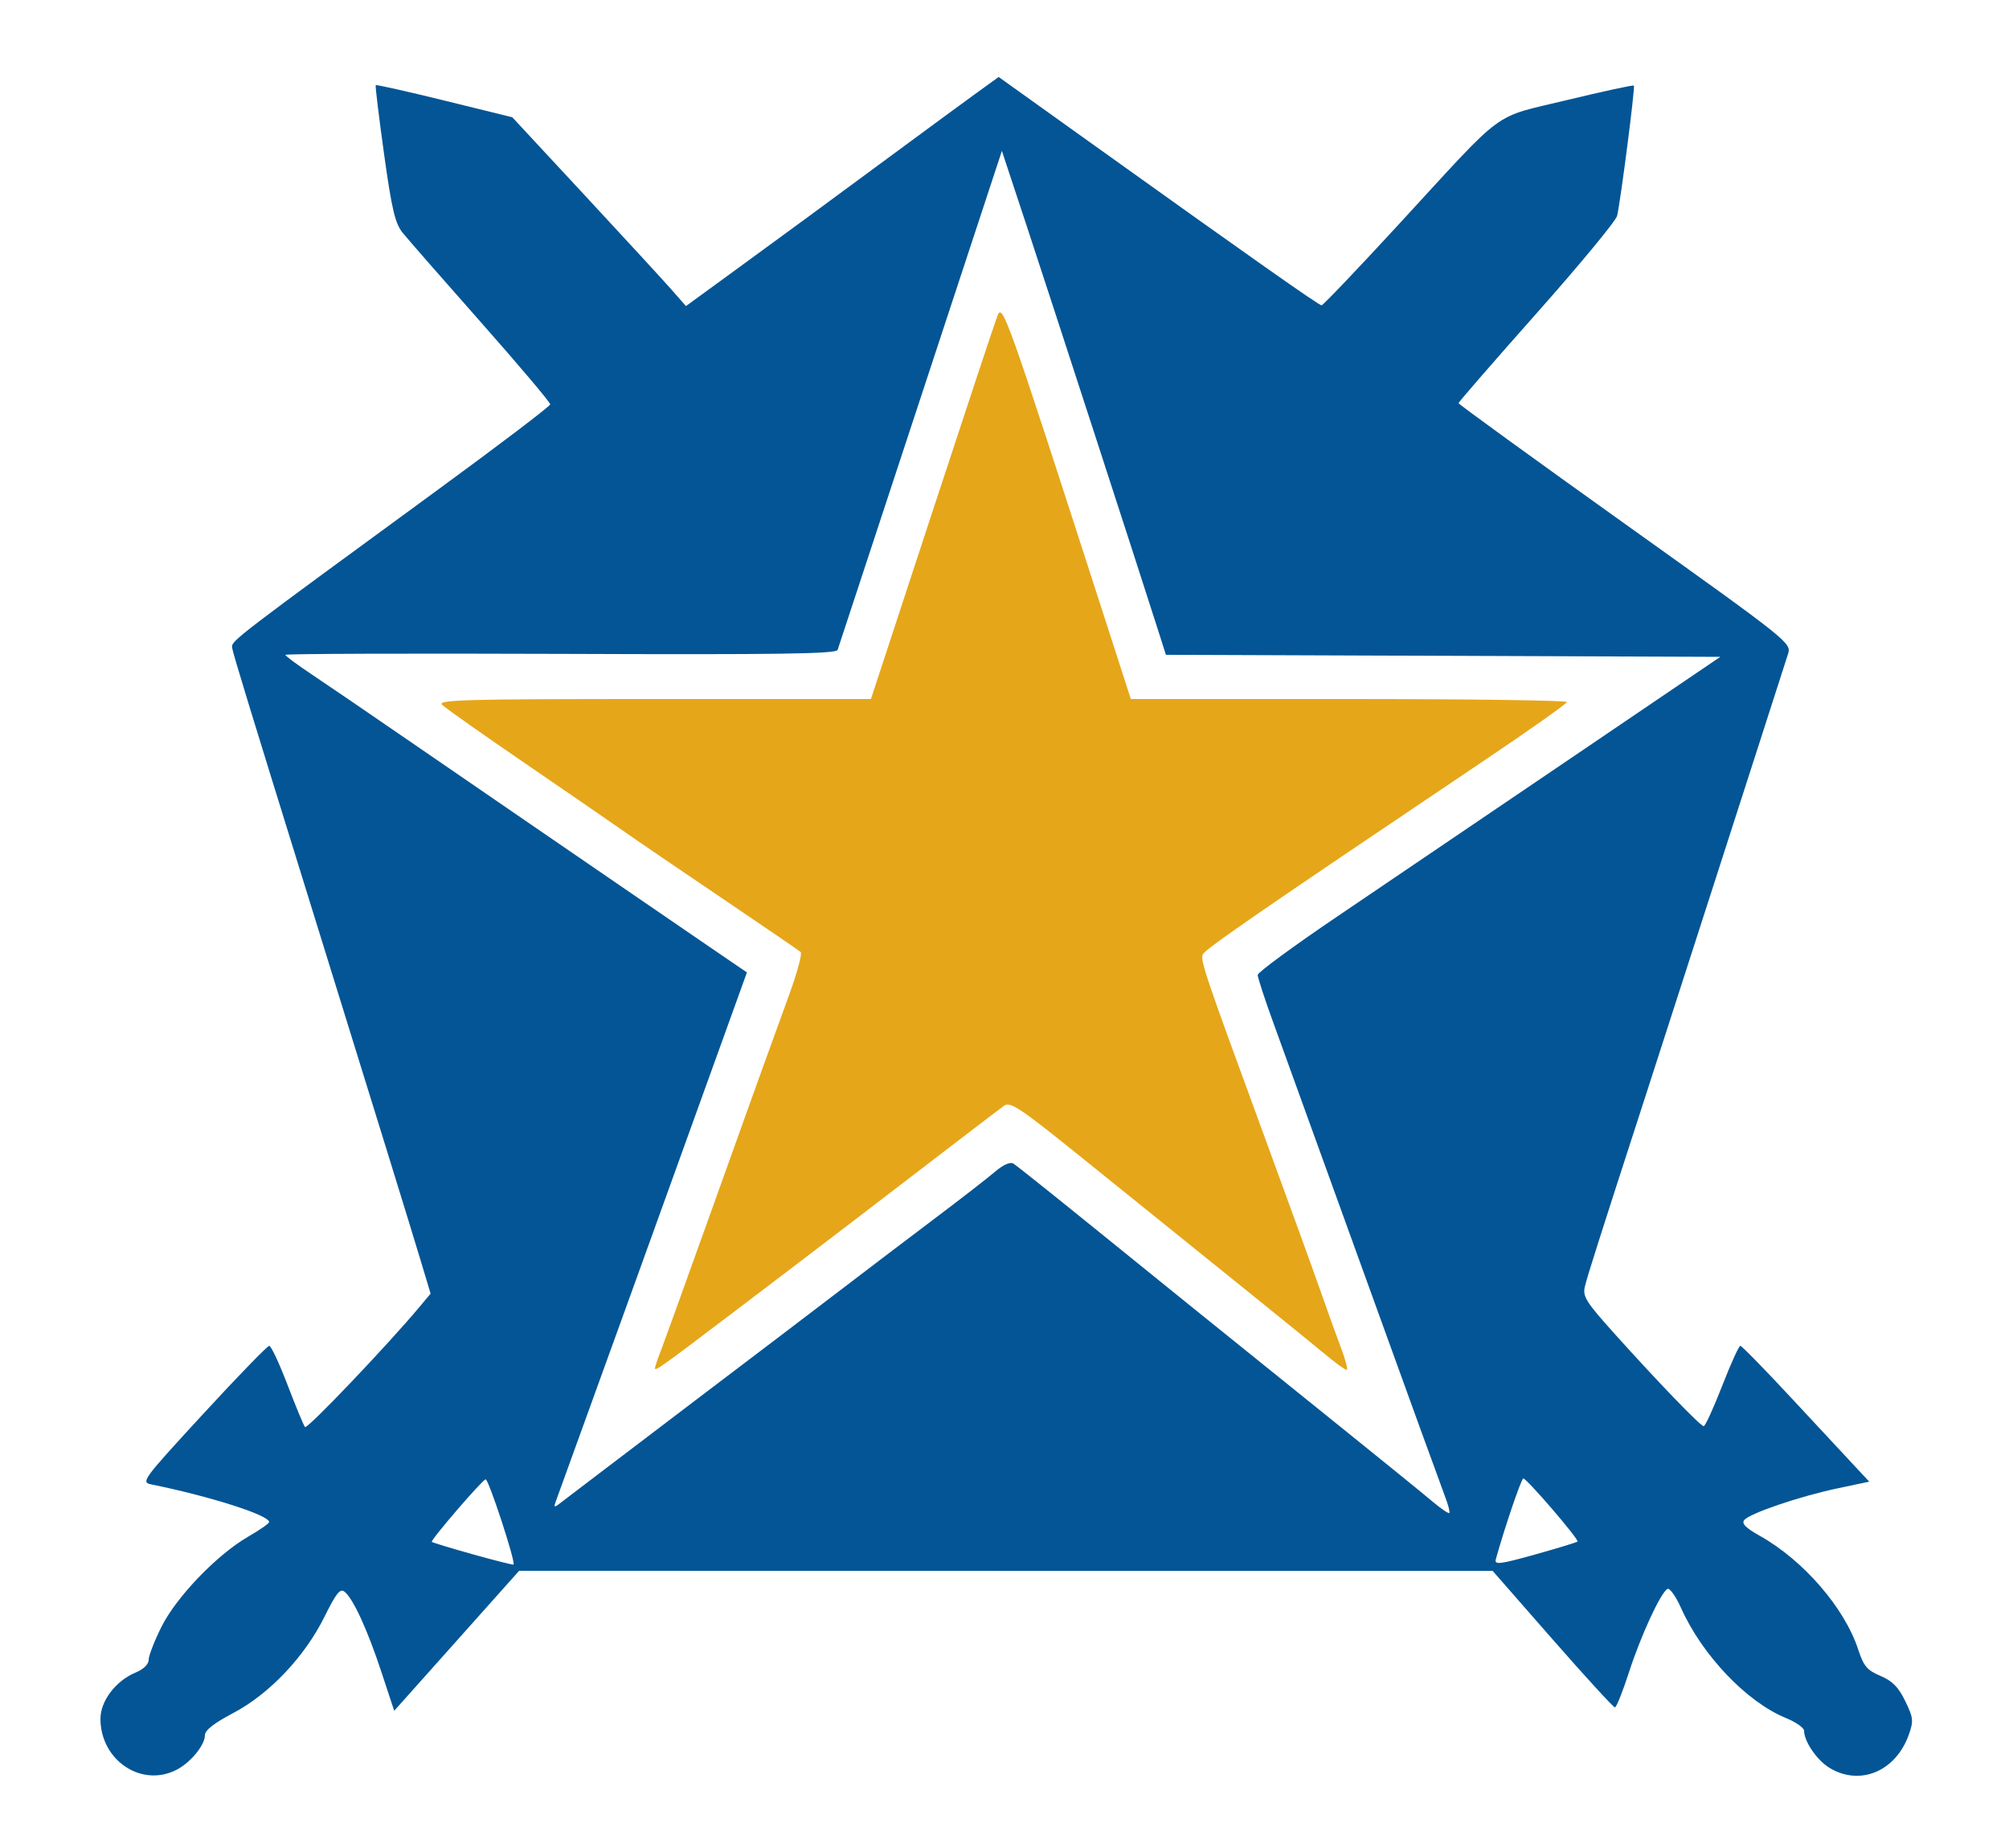
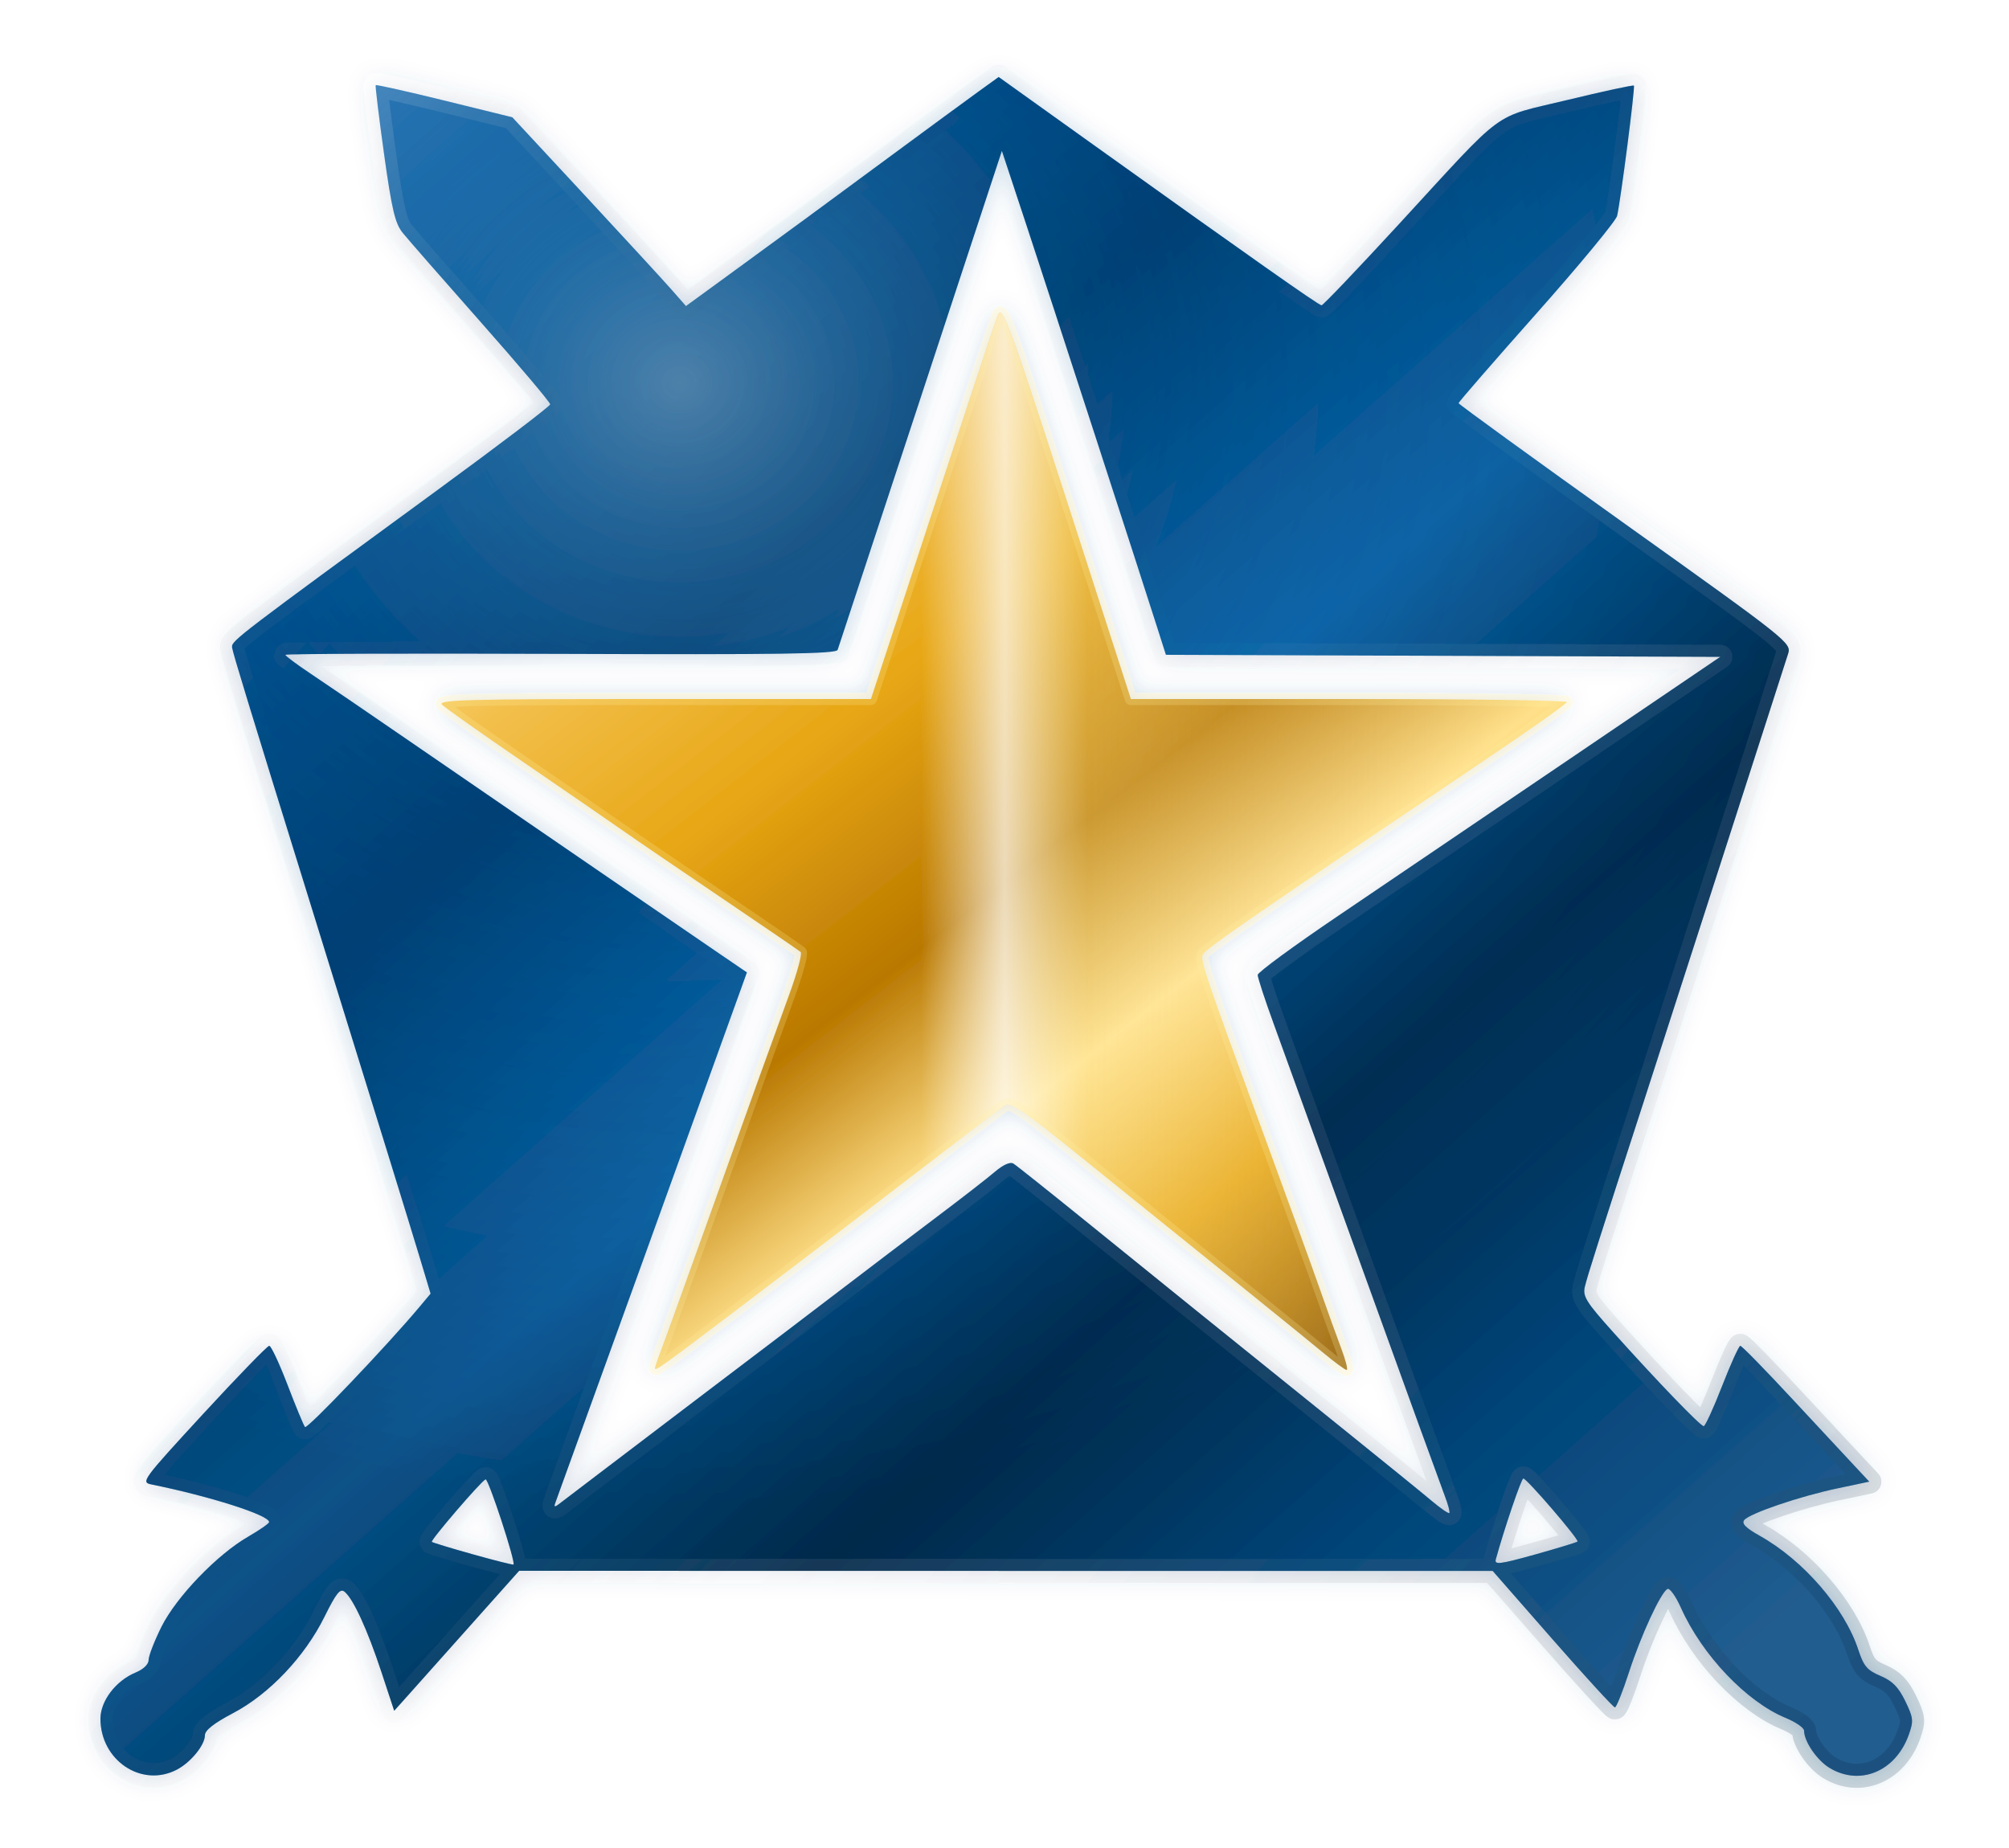
<svg xmlns="http://www.w3.org/2000/svg" viewBox="0 0 500 460" role="img" aria-label="Pi Kappa Phi shield and swords mark">
-   <g>
-     <path fill="rgb(3,85,149)" d="M 43.96 440.52 C35.23,445.04 25.01,438.19 25.00,427.83 C25.00,423.41 28.80,418.40 33.70,416.35 C35.73,415.51 37.00,414.27 37.00,413.15 C37.00,412.14 38.44,408.45 40.19,404.93 C43.92,397.48 54.01,386.98 61.77,382.50 C64.62,380.85 66.97,379.22 66.98,378.87 C67.03,377.17 52.36,372.48 37.72,369.51 C35.01,368.96 35.37,368.47 50.55,351.97 C59.14,342.64 66.55,335.00 67.01,335.00 C67.47,335.00 69.52,339.39 71.57,344.75 C73.62,350.11 75.57,354.82 75.91,355.22 C76.45,355.83 96.40,334.89 104.45,325.26 L 107.17 322.01 L 104.69 313.76 C102.26,305.67 93.43,277.08 76.56,222.73 C61.81,175.19 58.07,162.95 57.78,161.27 C57.77,161.19 57.75,161.10 57.75,161.02 C57.61,159.48 60.02,157.72 108.52,122.24 L 108.85,122.00 C124.27,110.72 136.91,101.12 136.94,100.65 C136.97,100.18 129.24,91.02 119.75,80.29 C110.26,69.56 101.47,59.50 100.21,57.94 C98.33,55.60 97.51,52.13 95.58,38.30 C94.30,29.06 93.36,21.36 93.51,21.20 C93.65,21.03 101.36,22.76 110.64,25.04 L 127.50,29.19 L 145.50,48.58 C155.40,59.24 165.12,69.82 167.11,72.08 L 170.72,76.19 L 181.48,68.35 C197.39,56.74 204.16,51.77 222.13,38.50 C231.07,31.90 240.67,24.85 243.47,22.83 L 248.55,19.16 L 271.03,35.25 C311.22,64.02 328.23,76.00 328.91,76.00 C329.27,76.00 337.96,66.89 348.21,55.75 C375.20,26.42 371.01,29.51 390.03,24.90 C398.98,22.74 406.45,21.12 406.64,21.31 C406.99,21.66 403.40,49.58 402.47,53.72 C402.20,54.94 393.21,65.83 382.49,77.91 C371.77,89.99 363.00,100.09 363.00,100.35 C363.00,100.61 381.65,114.14 404.44,130.42 C445.26,159.57 445.88,160.06 445.01,162.76 C444.53,164.27 441.67,173.15 438.66,182.50 C435.64,191.85 429.05,212.32 424.00,228.00 C418.95,243.68 412.42,263.92 409.48,273.00 C397.92,308.66 395.07,317.61 394.44,320.26 C393.86,322.69 394.72,324.08 401.62,331.76 C412.60,343.99 423.21,355.00 424.02,355.00 C424.40,355.00 426.46,350.50 428.60,345.00 C430.74,339.50 432.78,335.00 433.13,335.00 C433.49,335.00 439.31,340.96 446.08,348.25 C452.86,355.54 459.93,363.15 461.81,365.16 L 465.22,368.81 L 457.36,370.47 C448.01,372.43 435.51,376.68 434.11,378.36 C433.39,379.23 434.46,380.32 438.01,382.31 C448.86,388.41 459.05,400.20 462.47,410.59 C463.83,414.75 464.68,415.75 468.01,417.16 C470.98,418.42 472.49,419.95 474.17,423.42 C476.19,427.57 476.28,428.36 475.08,431.75 C471.84,440.93 462.90,444.67 455.30,440.04 C452.20,438.15 449.00,433.46 449.00,430.80 C448.99,430.08 446.94,428.65 444.42,427.62 C434.67,423.61 423.63,412.00 418.35,400.20 C417.05,397.28 415.52,395.18 414.97,395.52 C413.23,396.60 408.38,407.13 405.42,416.25 C403.86,421.06 402.29,425.00 401.92,425.00 C401.55,425.00 394.55,417.36 386.37,408.02 L 371.50,391.03 L 250.35,391.02 L 129.20,391.00 L 117.38,404.25 C110.89,411.54 103.89,419.38 101.84,421.67 L 98.11,425.84 L 94.92,416.17 C91.44,405.65 87.95,398.03 85.78,396.23 C84.66,395.30 83.71,396.48 80.75,402.45 C75.83,412.39 67.00,421.70 58.00,426.43 C53.27,428.92 51.00,430.69 51.00,431.92 C51.00,434.38 47.45,438.72 43.96,440.52 ZM 356.42,373.68 C358.58,375.50 360.51,376.82 360.71,376.62 C360.92,376.42 360.41,374.51 359.59,372.37 C358.77,370.24 349.72,345.33 339.49,317.00 C329.25,288.67 319.10,260.63 316.94,254.67 C314.77,248.72 313.01,243.32 313.02,242.67 C313.03,242.03 322.03,235.43 333.01,228.00 C343.99,220.57 369.89,203.02 390.56,189.00 L 428.15,163.50 L 290.17,162.99 L 288.02,156.24 C283.63,142.43 261.66,74.83 255.62,56.53 L 249.35,37.56 L 229.12,99.03 C217.99,132.84 208.70,161.07 208.47,161.76 C208.14,162.77 194.04,162.97 139.53,162.76 C101.84,162.62 71.01,162.73 71.02,163.00 C71.03,163.27 73.84,165.37 77.27,167.66 C80.70,169.95 91.38,177.23 101.00,183.85 C110.62,190.47 122.78,198.81 128.00,202.39 C133.23,205.97 145.38,214.30 155.00,220.91 C164.62,227.51 175.51,234.97 179.20,237.49 L 185.89,242.05 L 184.55,245.78 C176.11,269.29 139.00,371.99 138.41,373.50 C137.77,375.13 137.89,375.30 139.06,374.43 C139.85,373.85 144.32,370.44 149.00,366.86 C153.68,363.28 166.05,353.88 176.50,345.96 C186.95,338.05 201.41,327.06 208.63,321.54 C215.85,316.02 226.84,307.67 233.04,303.00 C239.25,298.33 245.81,293.23 247.63,291.67 C249.70,289.91 251.42,289.14 252.22,289.64 C252.92,290.07 261.60,296.99 271.50,305.01 C289.98,319.99 301.81,329.54 334.00,355.47 C344.17,363.66 354.27,371.86 356.42,373.68 ZM 372.28,388.14 C371.88,389.56 373.23,389.40 382.03,386.95 C387.64,385.38 392.40,383.93 392.61,383.72 C393.08,383.26 379.97,367.99 379.12,368.02 C378.62,368.03 374.39,380.49 372.28,388.14 ZM 117.65,386.89 C123.07,388.41 127.63,389.56 127.80,389.45 C128.43,389.00 121.55,367.98 120.85,368.23 C119.80,368.61 107.08,383.41 107.47,383.80 C107.65,383.98 112.23,385.37 117.65,386.89 Z" />
-     <path fill="rgb(229,166,25)" d="M 183.04 326.26 C164.47,340.35 163.00,341.40 163.00,340.57 C163.00,340.28 163.65,338.34 164.45,336.27 C165.25,334.20 170.25,320.35 175.57,305.50 C188.03,270.68 191.98,259.74 196.42,247.57 C198.41,242.11 199.70,237.34 199.27,236.97 C198.85,236.60 189.95,230.52 179.50,223.45 C169.05,216.39 158.02,208.87 155.00,206.74 C151.98,204.62 140.95,197.03 130.50,189.88 C120.05,182.73 110.84,176.24 110.04,175.44 C108.76,174.19 115.52,174.00 162.67,174.00 L 216.76,174.00 L 231.94,127.75 C240.29,102.31 247.63,80.18 248.26,78.57 C249.49,75.39 250.63,78.57 272.97,147.77 L 281.44,174.00 L 335.72,174.00 C365.57,174.00 389.98,174.34 389.96,174.75 C389.94,175.16 380.60,181.77 369.21,189.42 C314.27,226.36 299.81,236.32 299.33,237.59 C298.73,239.14 299.95,242.74 314.73,283.00 C320.48,298.67 326.69,315.77 328.52,321.00 C330.35,326.23 332.74,332.86 333.84,335.75 C334.93,338.64 335.52,341.00 335.15,341.00 C334.77,341.00 332.22,339.13 329.48,336.85 C324.80,332.96 308.15,319.50 268.57,287.62 C253.76,275.69 251.43,274.15 249.89,275.24 C248.93,275.94 243.94,279.72 238.82,283.66 C219.33,298.64 199.89,313.49 183.04,326.26 Z" />
+   <style>
+     .gold-glimmer {
+       animation: goldGlimmer 4.8s ease-in-out infinite;
+       transform-origin: 50% 50%;
+     }
+ 
+     @keyframes goldGlimmer {
+       0%, 52%, 100% {
+         opacity: 0;
+         transform: translateX(-18px);
+       }
+ 
+       66% {
+         opacity: 0.42;
+         transform: translateX(12px);
+       }
+     }
+ 
+     @media (prefers-reduced-motion: reduce) {
+       .gold-glimmer {
+         animation: none;
+         opacity: 0.18;
+         transform: none;
+       }
+     }
+   </style>
+   <defs>
+     <linearGradient id="shieldBlueMetal" x1="72" y1="31" x2="420" y2="424" gradientUnits="userSpaceOnUse">
+       <stop offset="0" stop-color="#2F78B7" />
+       <stop offset="0.12" stop-color="#005596" />
+       <stop offset="0.31" stop-color="#003F73" />
+       <stop offset="0.5" stop-color="#0B68AC" />
+       <stop offset="0.68" stop-color="#002E54" />
+       <stop offset="0.84" stop-color="#005596" />
+       <stop offset="1" stop-color="#2F78B7" />
+     </linearGradient>
+     <radialGradient id="shieldBlueHighlight" cx="32%" cy="18%" r="66%">
+       <stop offset="0" stop-color="#FFFFFF" stop-opacity="0.42" />
+       <stop offset="0.16" stop-color="#A7D5F6" stop-opacity="0.24" />
+       <stop offset="0.44" stop-color="#005596" stop-opacity="0.04" />
+       <stop offset="1" stop-color="#001B33" stop-opacity="0.4" />
+     </radialGradient>
+     <linearGradient id="shieldEdgeShadow" x1="55" y1="72" x2="453" y2="425" gradientUnits="userSpaceOnUse">
+       <stop offset="0" stop-color="#FFFFFF" stop-opacity="0.28" />
+       <stop offset="0.24" stop-color="#001C34" stop-opacity="0" />
+       <stop offset="0.58" stop-color="#FFFFFF" stop-opacity="0.16" />
+       <stop offset="1" stop-color="#001C34" stop-opacity="0.42" />
+     </linearGradient>
+     <linearGradient id="goldMetal" x1="152" y1="91" x2="343" y2="337" gradientUnits="userSpaceOnUse">
+       <stop offset="0" stop-color="#FFF1A6" />
+       <stop offset="0.16" stop-color="#F3C04D" />
+       <stop offset="0.34" stop-color="#E7A614" />
+       <stop offset="0.52" stop-color="#B97800" />
+       <stop offset="0.67" stop-color="#FFE08A" />
+       <stop offset="0.82" stop-color="#E7A614" />
+       <stop offset="1" stop-color="#8D5700" />
+     </linearGradient>
+     <linearGradient id="goldShimmer" x1="120" y1="205" x2="380" y2="205" gradientUnits="userSpaceOnUse">
+       <stop offset="0" stop-color="#FFFFFF" stop-opacity="0" />
+       <stop offset="0.42" stop-color="#FFFFFF" stop-opacity="0" />
+       <stop offset="0.5" stop-color="#FFFFFF" stop-opacity="0.72" />
+       <stop offset="0.58" stop-color="#FFF2B4" stop-opacity="0.28" />
+       <stop offset="1" stop-color="#FFFFFF" stop-opacity="0" />
+     </linearGradient>
+     <filter id="crestDepth" x="-8%" y="-8%" width="116%" height="118%" color-interpolation-filters="sRGB">
+       <feDropShadow dx="0" dy="7" stdDeviation="5" flood-color="#000000" flood-opacity="0.38" />
+       <feDropShadow dx="0" dy="0" stdDeviation="3" flood-color="#005596" flood-opacity="0.22" />
+     </filter>
+     <path id="blueShape" d="M 43.96 440.52 C35.23,445.04 25.01,438.19 25.00,427.83 C25.00,423.41 28.80,418.40 33.70,416.35 C35.73,415.51 37.00,414.27 37.00,413.15 C37.00,412.14 38.44,408.45 40.19,404.93 C43.92,397.48 54.01,386.98 61.77,382.50 C64.62,380.85 66.97,379.22 66.98,378.87 C67.03,377.17 52.36,372.48 37.72,369.51 C35.01,368.96 35.37,368.47 50.55,351.97 C59.14,342.64 66.55,335.00 67.01,335.00 C67.47,335.00 69.52,339.39 71.57,344.75 C73.62,350.11 75.57,354.82 75.91,355.22 C76.45,355.83 96.40,334.89 104.45,325.26 L 107.17 322.01 L 104.69 313.76 C102.26,305.67 93.43,277.08 76.56,222.73 C61.81,175.19 58.07,162.95 57.78,161.27 C57.77,161.19 57.75,161.10 57.75,161.02 C57.61,159.48 60.02,157.72 108.52,122.24 L 108.85,122.00 C124.27,110.72 136.91,101.12 136.94,100.65 C136.97,100.18 129.24,91.02 119.75,80.29 C110.26,69.56 101.47,59.50 100.21,57.94 C98.33,55.60 97.51,52.13 95.58,38.30 C94.30,29.06 93.36,21.36 93.51,21.20 C93.65,21.03 101.36,22.76 110.64,25.04 L 127.50,29.19 L 145.50,48.58 C155.40,59.24 165.12,69.82 167.11,72.08 L 170.72,76.19 L 181.48,68.35 C197.39,56.74 204.16,51.77 222.13,38.50 C231.07,31.90 240.67,24.85 243.47,22.83 L 248.55,19.16 L 271.03,35.25 C311.22,64.02 328.23,76.00 328.91,76.00 C329.27,76.00 337.96,66.89 348.21,55.75 C375.20,26.42 371.01,29.51 390.03,24.90 C398.98,22.74 406.45,21.12 406.64,21.31 C406.99,21.66 403.40,49.58 402.47,53.72 C402.20,54.94 393.21,65.83 382.49,77.91 C371.77,89.99 363.00,100.09 363.00,100.35 C363.00,100.61 381.65,114.14 404.44,130.42 C445.26,159.57 445.88,160.06 445.01,162.76 C444.53,164.27 441.67,173.15 438.66,182.50 C435.64,191.85 429.05,212.32 424.00,228.00 C418.95,243.68 412.42,263.92 409.48,273.00 C397.92,308.66 395.07,317.61 394.44,320.26 C393.86,322.69 394.72,324.08 401.62,331.76 C412.60,343.99 423.21,355.00 424.02,355.00 C424.40,355.00 426.46,350.50 428.60,345.00 C430.74,339.50 432.78,335.00 433.13,335.00 C433.49,335.00 439.31,340.96 446.08,348.25 C452.86,355.54 459.93,363.15 461.81,365.16 L 465.22,368.81 L 457.36,370.47 C448.01,372.43 435.51,376.68 434.11,378.36 C433.39,379.23 434.46,380.32 438.01,382.31 C448.86,388.41 459.05,400.20 462.47,410.59 C463.83,414.75 464.68,415.75 468.01,417.16 C470.98,418.42 472.49,419.95 474.17,423.42 C476.19,427.57 476.28,428.36 475.08,431.75 C471.84,440.93 462.90,444.67 455.30,440.04 C452.20,438.15 449.00,433.46 449.00,430.80 C448.99,430.08 446.94,428.65 444.42,427.62 C434.67,423.61 423.63,412.00 418.35,400.20 C417.05,397.28 415.52,395.18 414.97,395.52 C413.23,396.60 408.38,407.13 405.42,416.25 C403.86,421.06 402.29,425.00 401.92,425.00 C401.55,425.00 394.55,417.36 386.37,408.02 L 371.50,391.03 L 250.35,391.02 L 129.20,391.00 L 117.38,404.25 C110.89,411.54 103.89,419.38 101.84,421.67 L 98.11,425.84 L 94.92,416.17 C91.44,405.65 87.95,398.03 85.78,396.23 C84.66,395.30 83.71,396.48 80.75,402.45 C75.83,412.39 67.00,421.70 58.00,426.43 C53.27,428.92 51.00,430.69 51.00,431.92 C51.00,434.38 47.45,438.72 43.96,440.52 ZM 356.42,373.68 C358.58,375.50 360.51,376.82 360.71,376.62 C360.92,376.42 360.41,374.51 359.59,372.37 C358.77,370.24 349.72,345.33 339.49,317.00 C329.25,288.67 319.10,260.63 316.94,254.67 C314.77,248.72 313.01,243.32 313.02,242.67 C313.03,242.03 322.03,235.43 333.01,228.00 C343.99,220.57 369.89,203.02 390.56,189.00 L 428.15,163.50 L 290.17,162.99 L 288.02,156.24 C283.63,142.43 261.66,74.83 255.62,56.53 L 249.35,37.56 L 229.12,99.03 C217.99,132.84 208.70,161.07 208.47,161.76 C208.14,162.77 194.04,162.97 139.53,162.76 C101.84,162.62 71.01,162.73 71.02,163.00 C71.03,163.27 73.84,165.37 77.27,167.66 C80.70,169.95 91.38,177.23 101.00,183.85 C110.62,190.47 122.78,198.81 128.00,202.39 C133.23,205.97 145.38,214.30 155.00,220.91 C164.62,227.51 175.51,234.97 179.20,237.49 L 185.89,242.05 L 184.55,245.78 C176.11,269.29 139.00,371.99 138.41,373.50 C137.77,375.13 137.89,375.30 139.06,374.43 C139.85,373.85 144.32,370.44 149.00,366.86 C153.68,363.28 166.05,353.88 176.50,345.96 C186.95,338.05 201.41,327.06 208.63,321.54 C215.85,316.02 226.84,307.67 233.04,303.00 C239.25,298.33 245.81,293.23 247.63,291.67 C249.70,289.91 251.42,289.14 252.22,289.64 C252.92,290.07 261.60,296.99 271.50,305.01 C289.98,319.99 301.81,329.54 334.00,355.47 C344.17,363.66 354.27,371.86 356.42,373.68 ZM 372.28,388.14 C371.88,389.56 373.23,389.40 382.03,386.95 C387.64,385.38 392.40,383.93 392.61,383.72 C393.08,383.26 379.97,367.99 379.12,368.02 C378.62,368.03 374.39,380.49 372.28,388.14 ZM 117.65,386.89 C123.07,388.41 127.63,389.56 127.80,389.45 C128.43,389.00 121.55,367.98 120.85,368.23 C119.80,368.61 107.08,383.41 107.47,383.80 C107.65,383.98 112.23,385.37 117.65,386.89 Z" />
+     <path id="goldShape" d="M 183.04 326.26 C164.47,340.35 163.00,341.40 163.00,340.57 C163.00,340.28 163.65,338.34 164.45,336.27 C165.25,334.20 170.25,320.35 175.57,305.50 C188.03,270.68 191.98,259.74 196.42,247.57 C198.41,242.11 199.70,237.34 199.27,236.97 C198.85,236.60 189.95,230.52 179.50,223.45 C169.05,216.39 158.02,208.87 155.00,206.74 C151.98,204.62 140.95,197.03 130.50,189.88 C120.05,182.73 110.84,176.24 110.04,175.44 C108.76,174.19 115.52,174.00 162.67,174.00 L 216.76,174.00 L 231.94,127.75 C240.29,102.31 247.63,80.18 248.26,78.57 C249.49,75.39 250.63,78.57 272.97,147.77 L 281.44,174.00 L 335.72,174.00 C365.57,174.00 389.98,174.34 389.96,174.75 C389.94,175.16 380.60,181.77 369.21,189.42 C314.27,226.36 299.81,236.32 299.33,237.59 C298.73,239.14 299.95,242.74 314.73,283.00 C320.48,298.67 326.69,315.77 328.52,321.00 C330.35,326.23 332.74,332.86 333.84,335.75 C334.93,338.64 335.52,341.00 335.15,341.00 C334.77,341.00 332.22,339.13 329.48,336.85 C324.80,332.96 308.15,319.50 268.57,287.62 C253.76,275.69 251.43,274.15 249.89,275.24 C248.93,275.94 243.94,279.72 238.82,283.66 C219.33,298.64 199.89,313.49 183.04,326.26 Z" />
+   </defs>
+   <g filter="url(#crestDepth)">
+     <use href="#blueShape" fill="url(#shieldBlueMetal)" />
+     <use href="#blueShape" fill="url(#shieldBlueHighlight)" opacity="0.72" />
+     <use href="#blueShape" fill="none" stroke="url(#shieldEdgeShadow)" stroke-width="6" stroke-linejoin="round" opacity="0.44" />
+     <use href="#goldShape" fill="url(#goldMetal)" />
+     <use href="#goldShape" class="gold-glimmer" fill="url(#goldShimmer)" />
+     <use href="#goldShape" fill="none" stroke="#FFF1A6" stroke-width="3" stroke-linejoin="round" opacity="0.22" />
  </g>
</svg>
